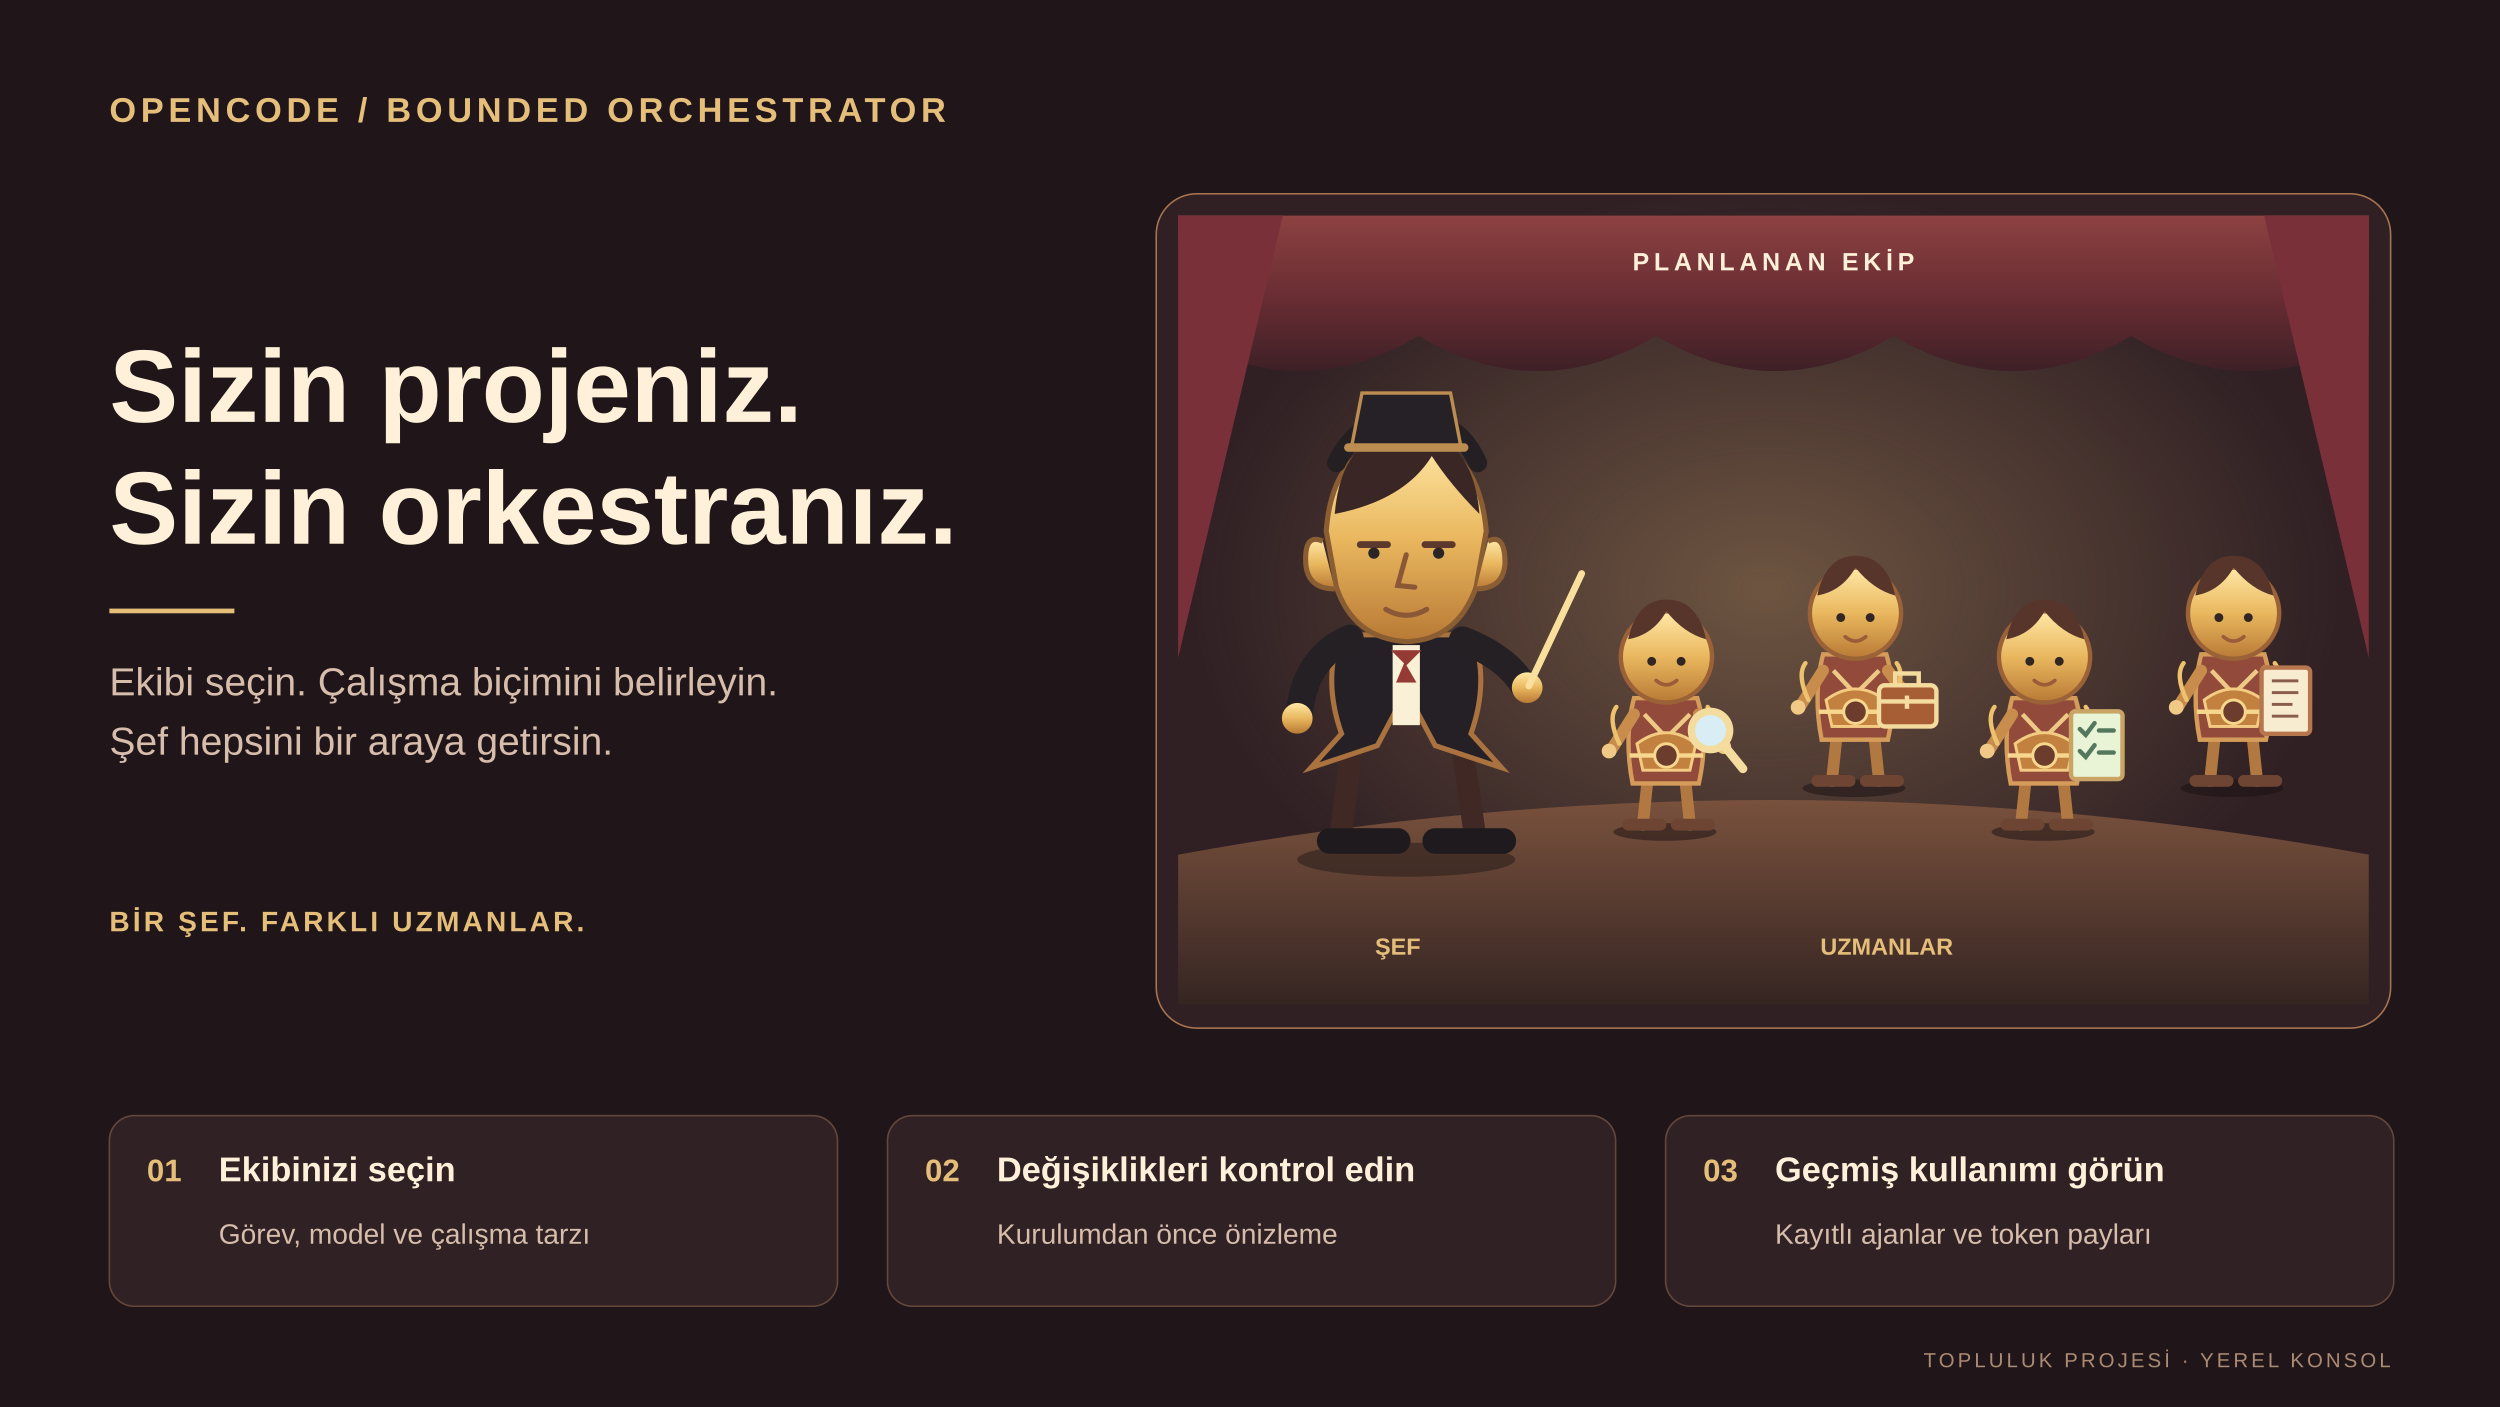
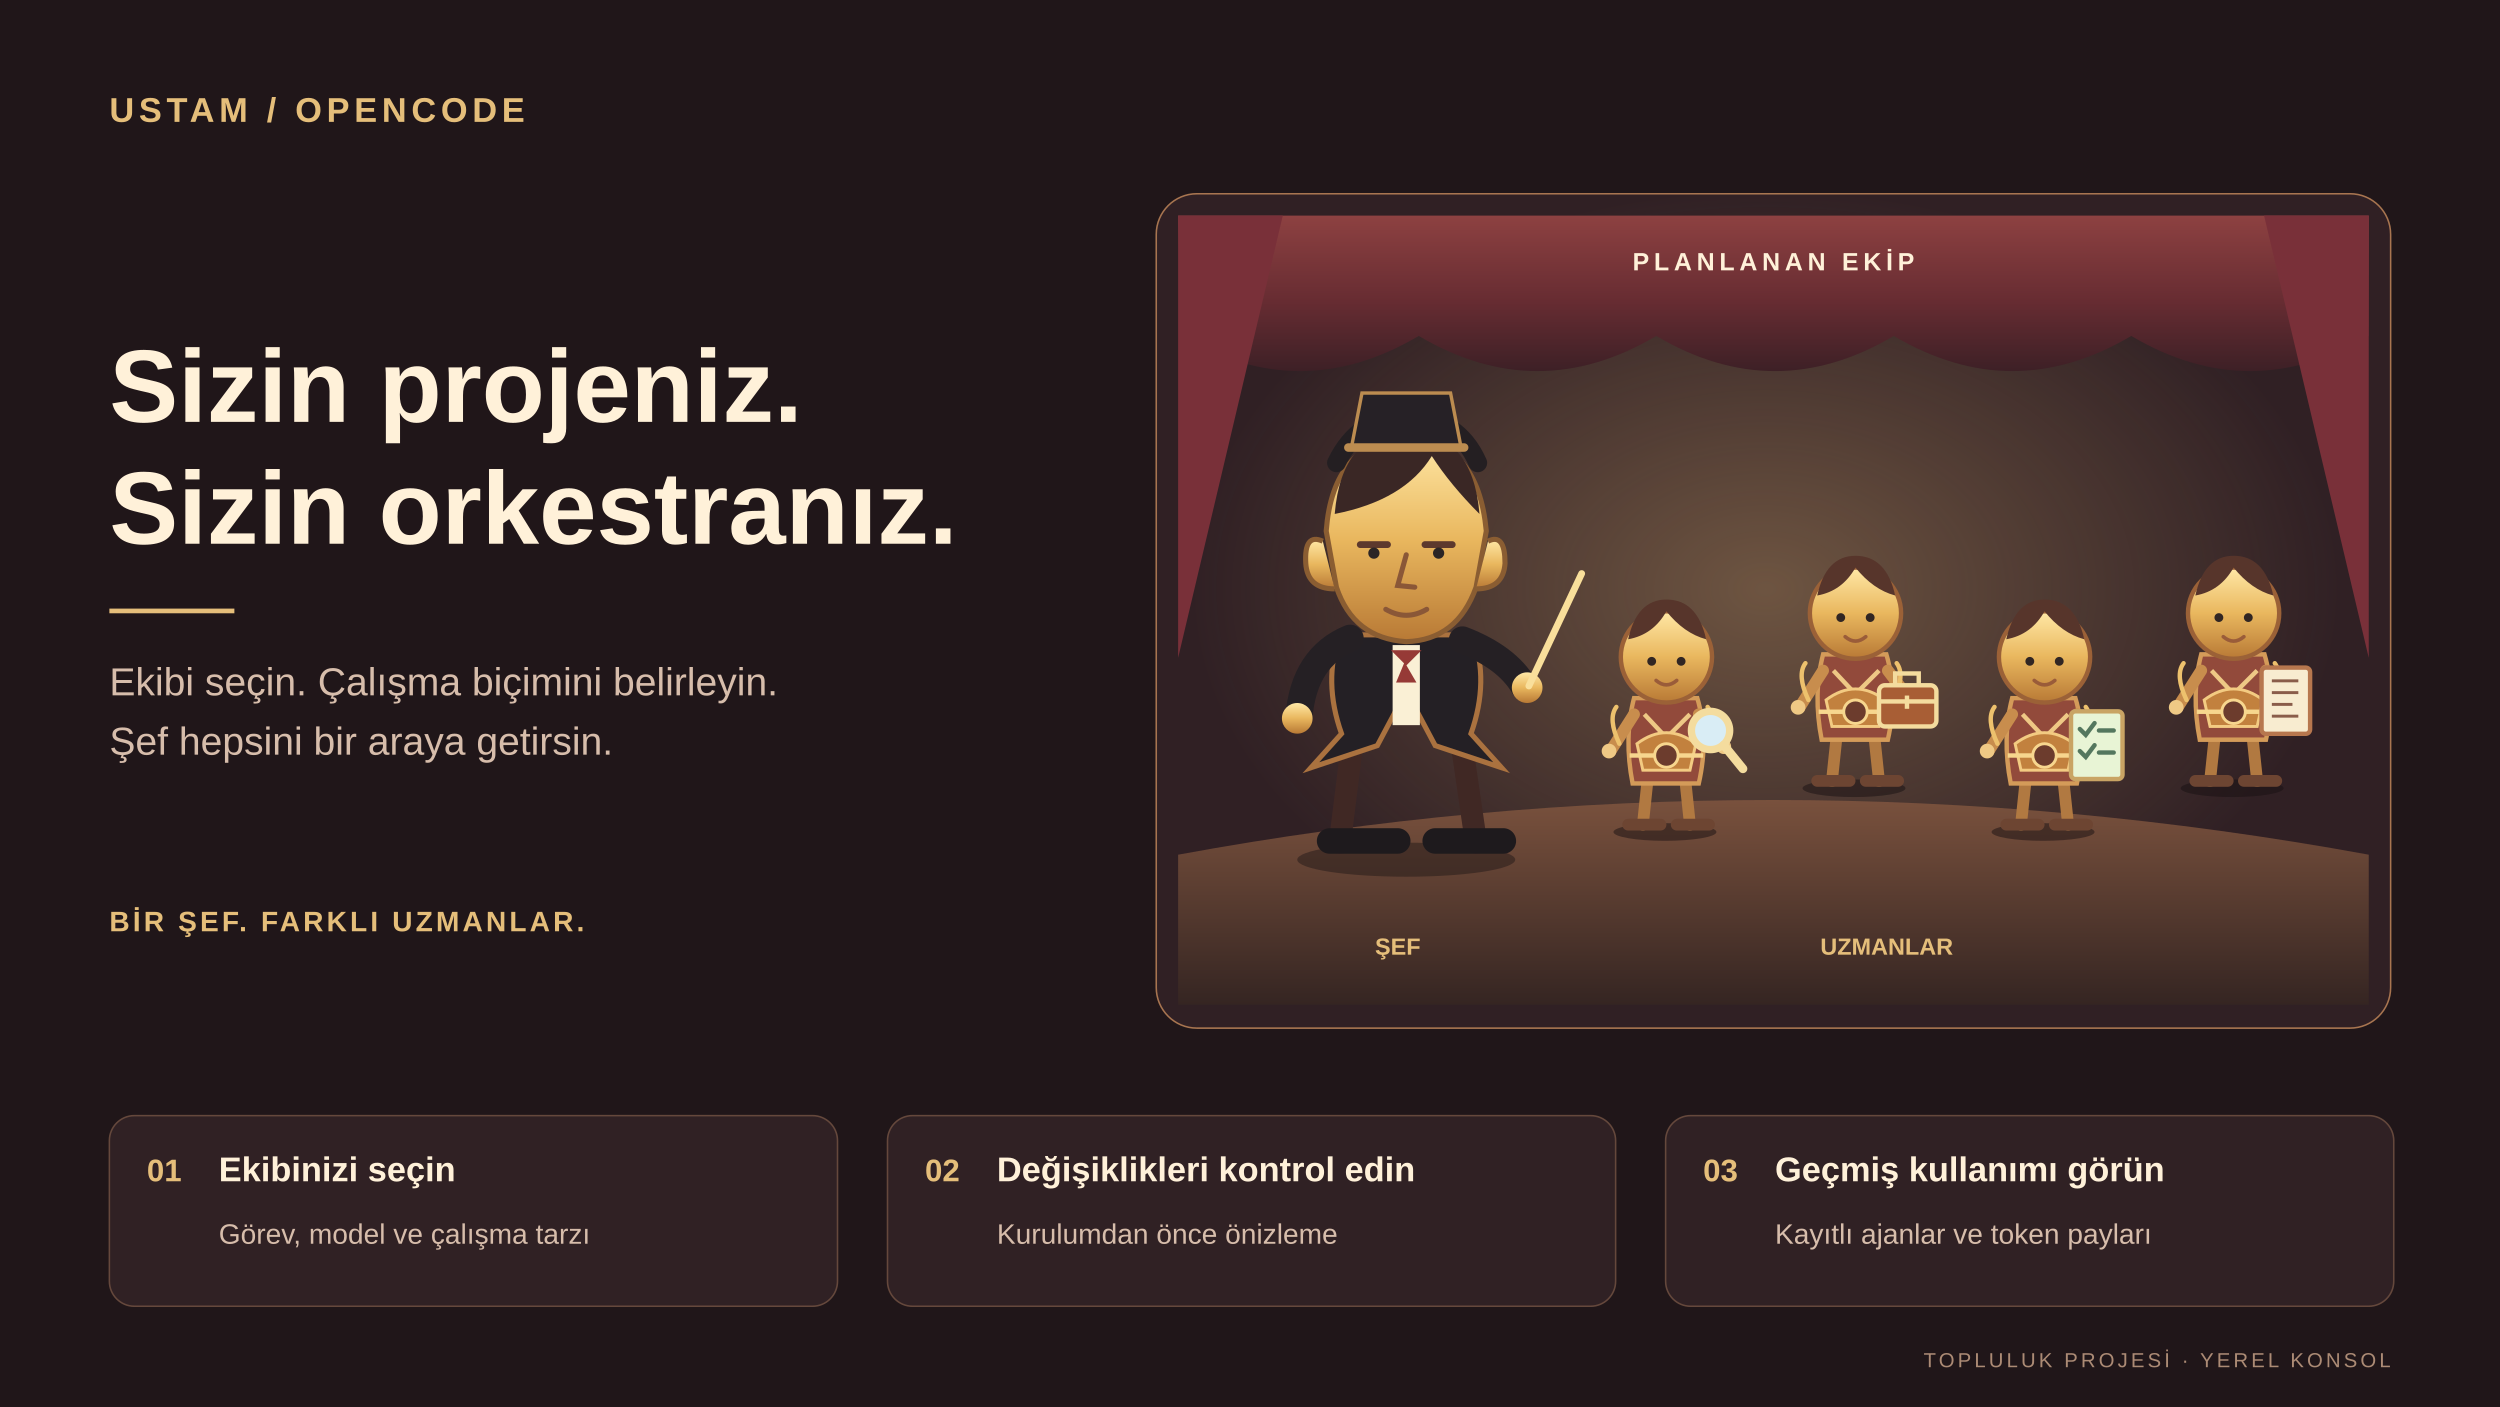
<svg xmlns="http://www.w3.org/2000/svg" xmlns:xlink="http://www.w3.org/1999/xlink" width="1600" height="900" viewBox="0 0 1600 900" role="img" aria-labelledby="title desc">
  <defs>
    <linearGradient id="background" x2="1" y2="1">
      <stop stop-color="#21191B" />
      <stop offset=".58" stop-color="#322224" />
      <stop offset="1" stop-color="#261A1B" />
    </linearGradient>
    <linearGradient id="curtain" x2="0" y2="1">
      <stop stop-color="#8D4141" />
      <stop offset=".55" stop-color="#672C32" />
      <stop offset="1" stop-color="#3D2026" />
    </linearGradient>
    <linearGradient id="floor" x2="0" y2="1">
      <stop stop-color="#79513D" />
      <stop offset="1" stop-color="#352522" />
    </linearGradient>
    <radialGradient id="light">
      <stop stop-color="#F7CA82" stop-opacity=".31" />
      <stop offset="1" stop-color="#F7CA82" stop-opacity="0" />
    </radialGradient>
    <linearGradient id="gold" x2="0" y2="1">
      <stop stop-color="#ffe8a6" />
      <stop offset=".5" stop-color="#e9b75e" />
      <stop offset="1" stop-color="#b87935" />
    </linearGradient>
    <filter id="actor-shadow" x="-30%" y="-30%" width="160%" height="170%">
      <feDropShadow dx="0" dy="11" stdDeviation="8" flood-color="#100B0C" flood-opacity=".55" />
    </filter>
    <symbol id="conductor-core" viewBox="0 0 220 300">
      <ellipse cx="110" cy="280" rx="64" ry="10" fill="#1b1315" opacity=".45" />
      <path d="M83 174 71 270M137 174l14 96" fill="none" stroke="#402824" stroke-width="13" stroke-linecap="round" />
      <path d="M65 269h40m22 0h40" stroke="#1e1a1d" stroke-width="15" stroke-linecap="round" />
      <path d="M71 148q-10 27 1 58l-18 20 39-13 17-32 17 32 39 13-18-20q11-31 1-58Z" fill="#242025" stroke="#aa723f" stroke-width="3" />
      <path d="M102 154h16v47h-16z" fill="#faf0d5" />
      <path d="m101 157 9 9 9-9m-10 7-5 12h12z" fill="#963a36" />
      <path d="M77 150q-27 11-30 46" fill="none" stroke="#252024" stroke-width="16" stroke-linecap="round" />
      <circle cx="46" cy="197" r="9" fill="url(#gold)" />
      <path d="M63 87q4-52 47-55 42 2 47 55l-6 33q-11 31-41 32-31-2-41-32Z" fill="url(#gold)" stroke="#8a5d32" stroke-width="3" />
      <path d="M61 93q-11-5-10 13 1 15 17 15m90-28q10-5 10 13-1 15-17 15" fill="url(#gold)" stroke="#8a5d32" stroke-width="3" />
      <path d="M68 77q4-48 42-49 39 1 43 49-17-17-28-34-16 26-57 34Z" fill="#3a2725" />
      <path d="M83 95h16m22 0h16" stroke="#5d392d" stroke-width="4" stroke-linecap="round" />
      <circle cx="91" cy="100" r="3.3" fill="#2b2525" />
      <circle cx="129" cy="100" r="3.3" fill="#2b2525" />
      <path d="m110 101-5 18 10 1m-17 13q12 7 24 0" fill="none" stroke="#8a5737" stroke-width="3" stroke-linecap="round" />
      <path d="M69 47q13-27 41-27 30 0 42 27" fill="none" stroke="#241f22" stroke-width="11" stroke-linecap="round" />
      <path d="M78 37h64l-6-31H84Z" fill="#262126" stroke="#bc8c50" stroke-width="2" />
      <path d="M76 38h68" stroke="#bc8c50" stroke-width="5" stroke-linecap="round" />
    </symbol>
    <symbol id="conductor" viewBox="0 0 220 300">
      <use xlink:href="#conductor-core" width="220" height="300" />
      <g id="baton-arm-static">
        <path d="M143 151q26 10 36 27" fill="none" stroke="#252024" stroke-width="16" stroke-linecap="round" />
        <circle cx="181" cy="179" r="9" fill="url(#gold)" />
        <path d="m182 178 31-66" stroke="#f9df9b" stroke-width="4" stroke-linecap="round" />
      </g>
    </symbol>
    <symbol id="musician" viewBox="0 0 120 190">
      <ellipse cx="59" cy="181" rx="35" ry="6" fill="#170f11" opacity=".5" />
      <path d="m48 138-4 38m28-38 4 38" stroke="#b17941" stroke-width="8" stroke-linecap="round" />
      <path d="M34 176h22m11 0h22" stroke="#6d4532" stroke-width="8" stroke-linecap="round" />
      <path d="M38 90q-7 27-1 58h45q7-31-1-58Z" fill="#924a3b" stroke="#d49b59" stroke-width="3" />
      <path d="m45 101 15 16 16-16" fill="none" stroke="#eec885" stroke-width="3" />
      <path d="M38 101 22 126m60-25 16 21" stroke="#c88d4d" stroke-width="8" stroke-linecap="round" />
      <circle cx="21" cy="126" r="5" fill="#efc985" />
      <circle cx="99" cy="123" r="5" fill="#efc985" />
      <circle cx="60" cy="62" r="31" fill="url(#gold)" stroke="#9b6137" stroke-width="3" />
      <path d="M34 50q6-27 26-27 21 0 27 27-15-4-27-19-9 16-26 19Z" fill="#57352b" />
      <circle cx="50" cy="65" r="3" fill="#312623" />
      <circle cx="70" cy="65" r="3" fill="#312623" />
      <path d="M53 78q7 6 14 0" fill="none" stroke="#9a5c39" stroke-width="2.5" stroke-linecap="round" />
      <path d="M40 121q20-15 40 0l-4 18H44Z" fill="#c2813e" stroke="#f3cb82" stroke-width="2" />
      <path d="M28 121q-8-17-2-25m60 25q8-17 2-25" fill="none" stroke="#edc16d" stroke-width="3" stroke-linecap="round" />
      <path d="M35 129h50" stroke="#f7d68e" stroke-width="3" />
      <circle cx="60" cy="129" r="8" fill="#6c3c2d" stroke="#f7d68e" stroke-width="2" />
    </symbol>
    <symbol id="musician-researcher" viewBox="0 0 120 190">
      <use xlink:href="#musician" width="120" height="190" />
      <circle cx="90" cy="112" r="13" fill="#d9edf5" stroke="#f4dc9e" stroke-width="5" />
      <path d="m99 122 13 16" stroke="#f4dc9e" stroke-width="6" stroke-linecap="round" />
    </symbol>
    <symbol id="musician-implementer" viewBox="0 0 120 190">
      <use xlink:href="#musician" width="120" height="190" />
      <rect x="76" y="111" width="39" height="28" rx="4" fill="#a85e35" stroke="#f4dc9e" stroke-width="3" />
      <path d="M87 111v-8h16v8m-27 11h39m-20-4v9" fill="none" stroke="#f4dc9e" stroke-width="3" />
    </symbol>
    <symbol id="musician-reviewer" viewBox="0 0 120 190">
      <use xlink:href="#musician" width="120" height="190" />
      <rect x="79" y="99" width="33" height="45" rx="3" fill="#f8ecd0" stroke="#b7774e" stroke-width="3" />
      <path d="M86 108h18m-18 8h18m-18 8h14m-14 8h18" stroke="#8a5d4a" stroke-width="2" />
    </symbol>
    <symbol id="musician-verifier" viewBox="0 0 120 190">
      <use xlink:href="#musician" width="120" height="190" />
      <rect x="78" y="99" width="35" height="46" rx="3" fill="#e8f4d5" stroke="#c9a464" stroke-width="3" />
      <path d="m84 111 4 4 6-8m-10 19 4 4 6-8m3-10h10m-10 15h10" fill="none" stroke="#54775e" stroke-width="3" stroke-linecap="round" />
    </symbol>
  </defs>
  <g font-family="Arial,Helvetica,sans-serif">
    <rect x="0" y="0" width="1600" height="900" rx="0" fill="#201619" stroke="#201619" />
-     <text x="70" y="78" font-size="22" fill="#E5BE7A" font-weight="700" letter-spacing="3">OPENCODE / BOUNDED ORCHESTRATOR</text>
+     <text x="70" y="78" font-size="22" fill="#E5BE7A" font-weight="700" letter-spacing="3">USTAM / OPENCODE</text>
    <text x="70" y="270" font-size="66" fill="#FFF1D9" font-weight="700">Sizin projeniz.</text>
    <text x="70" y="348" font-size="66" fill="#FFF1D9" font-weight="700">Sizin orkestranız.</text>
    <path d="M70 391h80" stroke="#E5BE7A" stroke-width="3" />
    <text x="70" y="445" font-size="25" fill="#D7BDAB" font-weight="400">Ekibi seçin. Çalışma biçimini belirleyin.</text>
    <text x="70" y="483" font-size="25" fill="#D7BDAB" font-weight="400">Şef hepsini bir araya getirsin.</text>
    <text x="70" y="596" font-size="18" fill="#E5BE7A" font-weight="700" letter-spacing="2">BİR ŞEF. FARKLI UZMANLAR.</text>
    <rect x="740" y="124" width="790" height="534" rx="26" fill="#302024" stroke="#A87550" />
    <ellipse cx="1130" cy="377" rx="370" ry="255" fill="url(#light)" />
    <path d="M754 138h762v77q-76 45-152 0-76 45-152 0-76 45-152 0-76 45-152 0-76 45-152 0Z" fill="url(#curtain)" />
    <path d="M754 138h67l-67 283m762-283h-67l67 283" fill="#793039" />
    <path d="M754 547q380-70 762 0v96H754Z" fill="url(#floor)" />
    <use xlink:href="#conductor" x="780" y="245" width="240" height="327" />
    <use xlink:href="#musician-researcher" x="1010" y="362" width="113" height="179" />
    <use xlink:href="#musician-implementer" x="1131" y="334" width="113" height="179" />
    <use xlink:href="#musician-verifier" x="1252" y="362" width="113" height="179" />
    <use xlink:href="#musician-reviewer" x="1373" y="334" width="113" height="179" />
    <text x="880" y="611" font-size="15" fill="#E5BE7A" font-weight="700">ŞEF</text>
    <text x="1165" y="611" font-size="15" fill="#E5BE7A" font-weight="700">UZMANLAR</text>
    <text x="1135" y="173" font-size="16" fill="#FFF1D9" font-weight="700" text-anchor="middle" letter-spacing="3">PLANLANAN EKİP</text>
    <rect x="70" y="714" width="466" height="122" rx="16" fill="#302124" stroke="#65483C" />
    <text x="94" y="756" font-size="20" fill="#E5BE7A" font-weight="700">01</text>
    <text x="140" y="756" font-size="22" fill="#FFF1D9" font-weight="700">Ekibinizi seçin</text>
    <text x="140" y="796" font-size="18" fill="#D7BDAB" font-weight="400">Görev, model ve çalışma tarzı</text>
    <rect x="568" y="714" width="466" height="122" rx="16" fill="#302124" stroke="#65483C" />
    <text x="592" y="756" font-size="20" fill="#E5BE7A" font-weight="700">02</text>
    <text x="638" y="756" font-size="22" fill="#FFF1D9" font-weight="700">Değişiklikleri kontrol edin</text>
    <text x="638" y="796" font-size="18" fill="#D7BDAB" font-weight="400">Kurulumdan önce önizleme</text>
    <rect x="1066" y="714" width="466" height="122" rx="16" fill="#302124" stroke="#65483C" />
    <text x="1090" y="756" font-size="20" fill="#E5BE7A" font-weight="700">03</text>
    <text x="1136" y="756" font-size="22" fill="#FFF1D9" font-weight="700">Geçmiş kullanımı görün</text>
    <text x="1136" y="796" font-size="18" fill="#D7BDAB" font-weight="400">Kayıtlı ajanlar ve token payları</text>
    <text x="1530" y="875" font-size="13" fill="#AC8B75" font-weight="400" text-anchor="end" letter-spacing="2">TOPLULUK PROJESİ · YEREL KONSOL</text>
  </g>
</svg>
